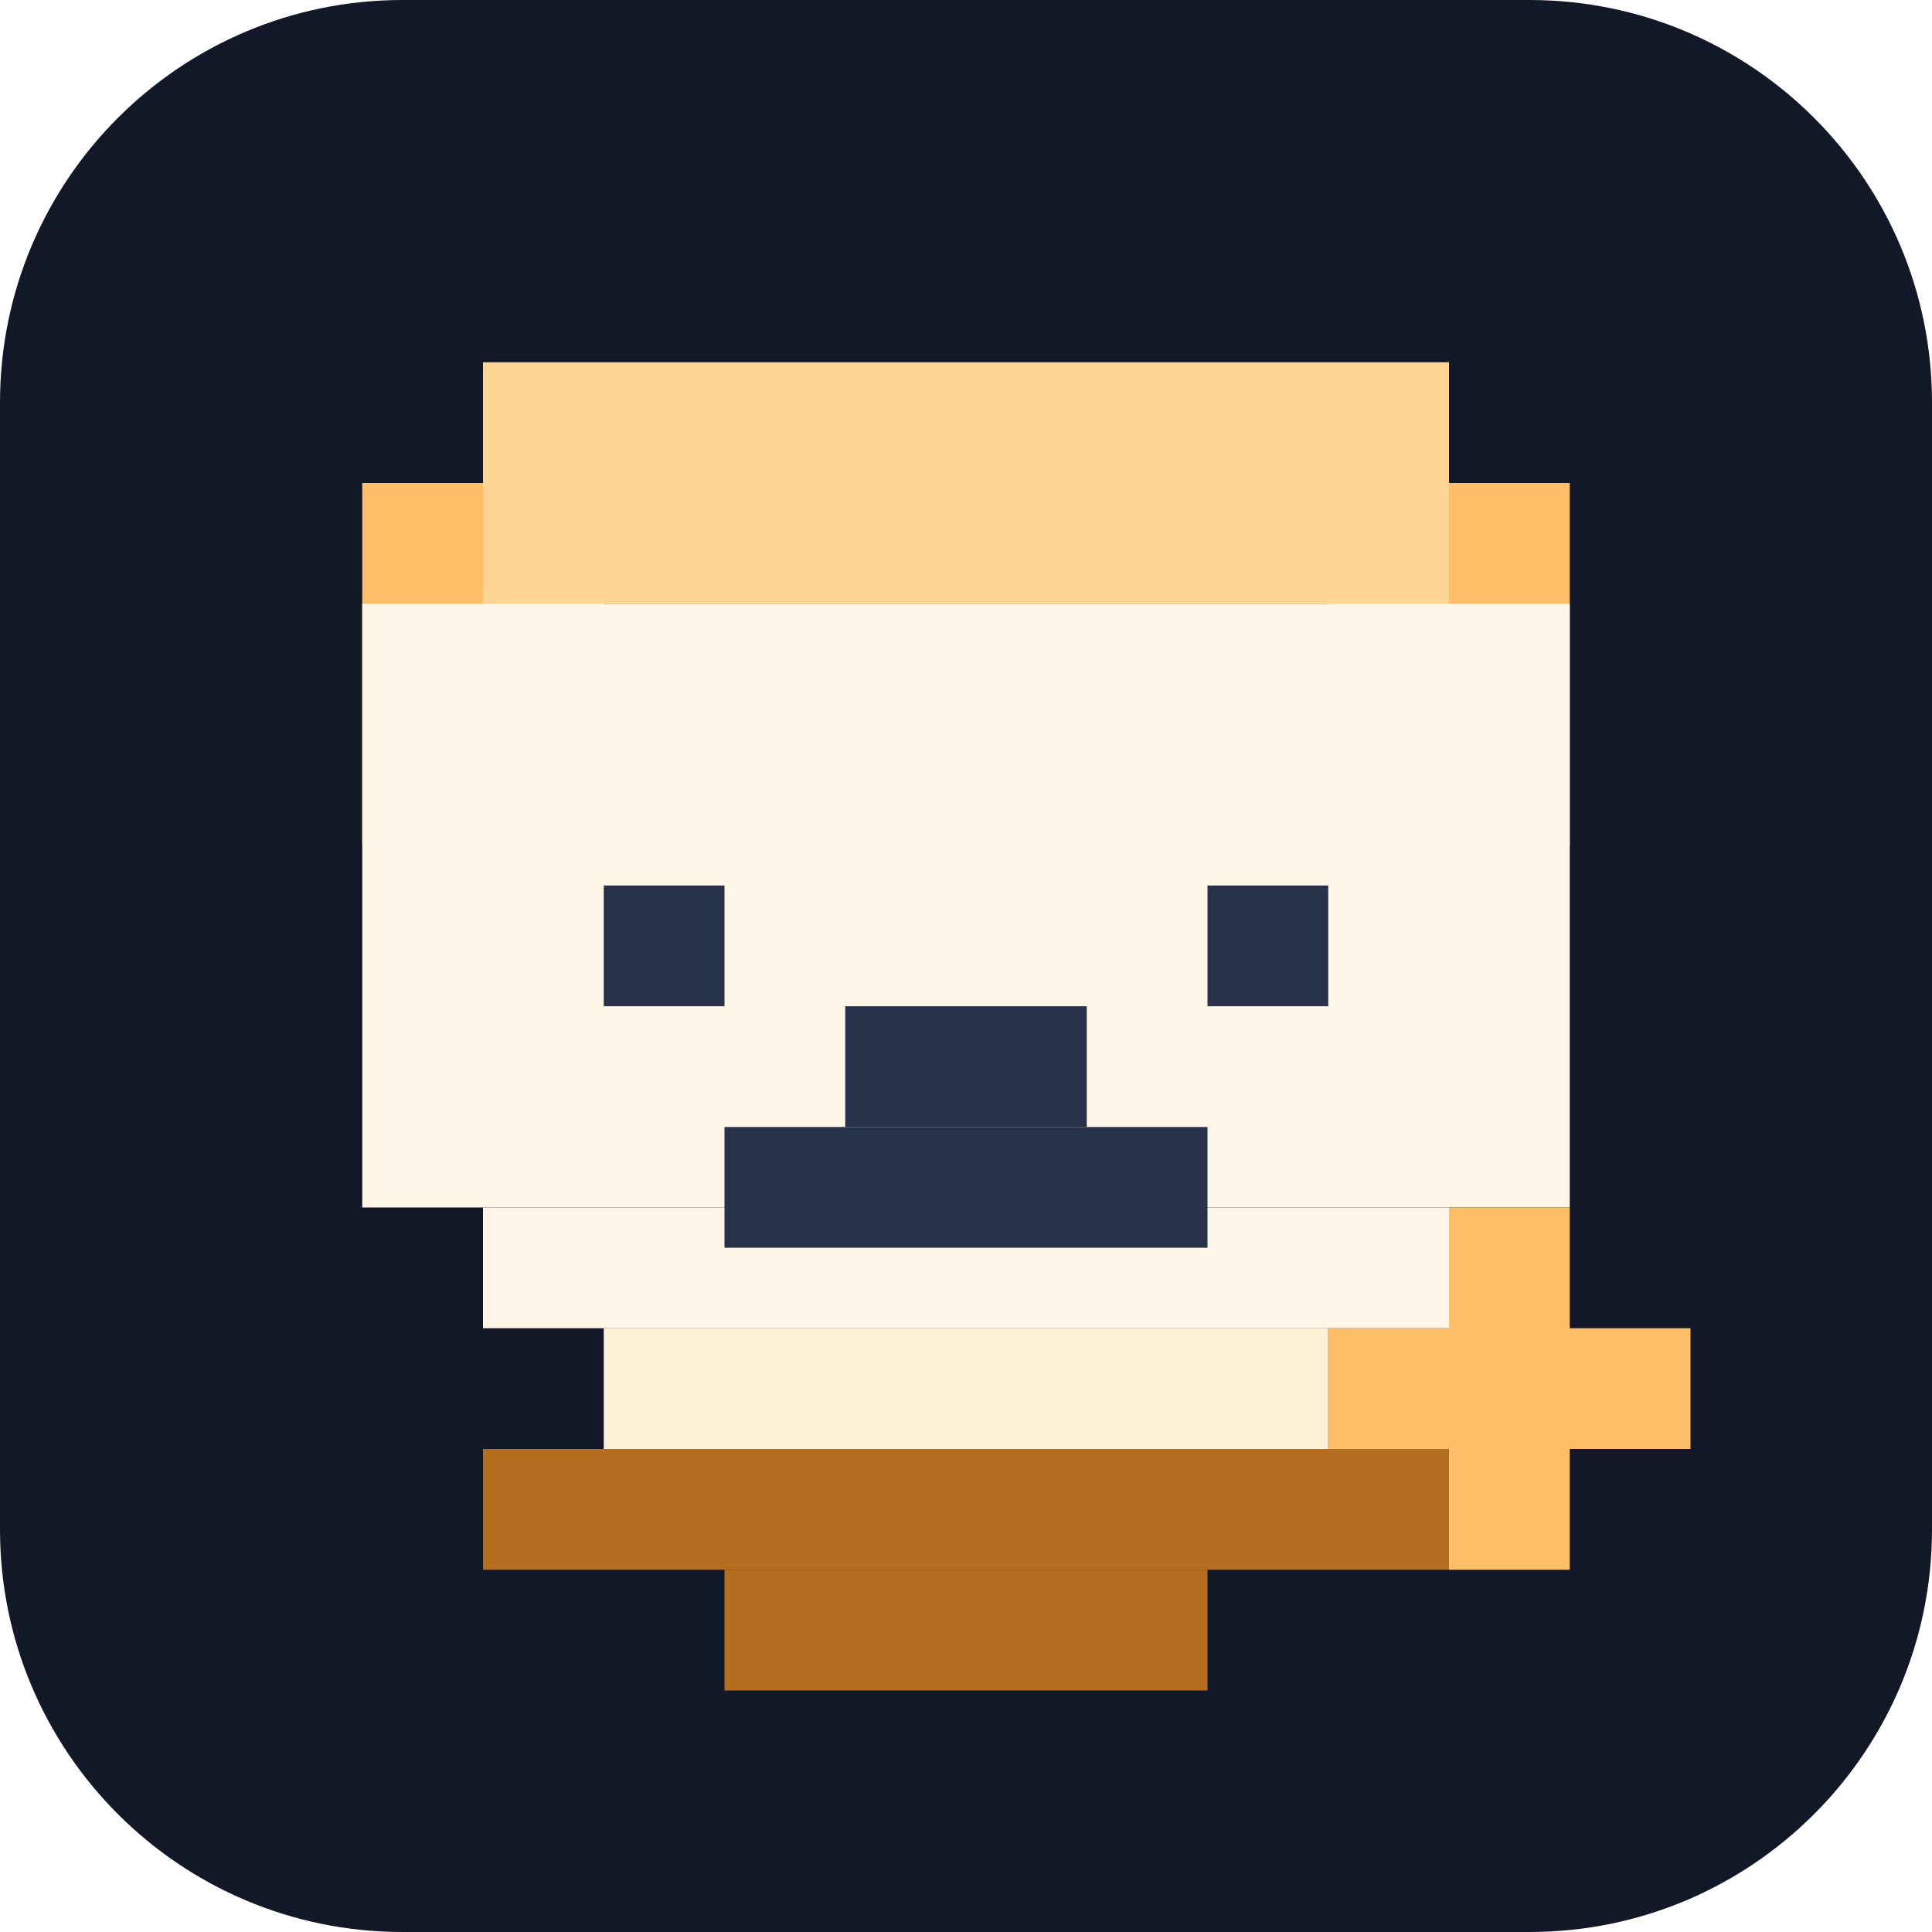
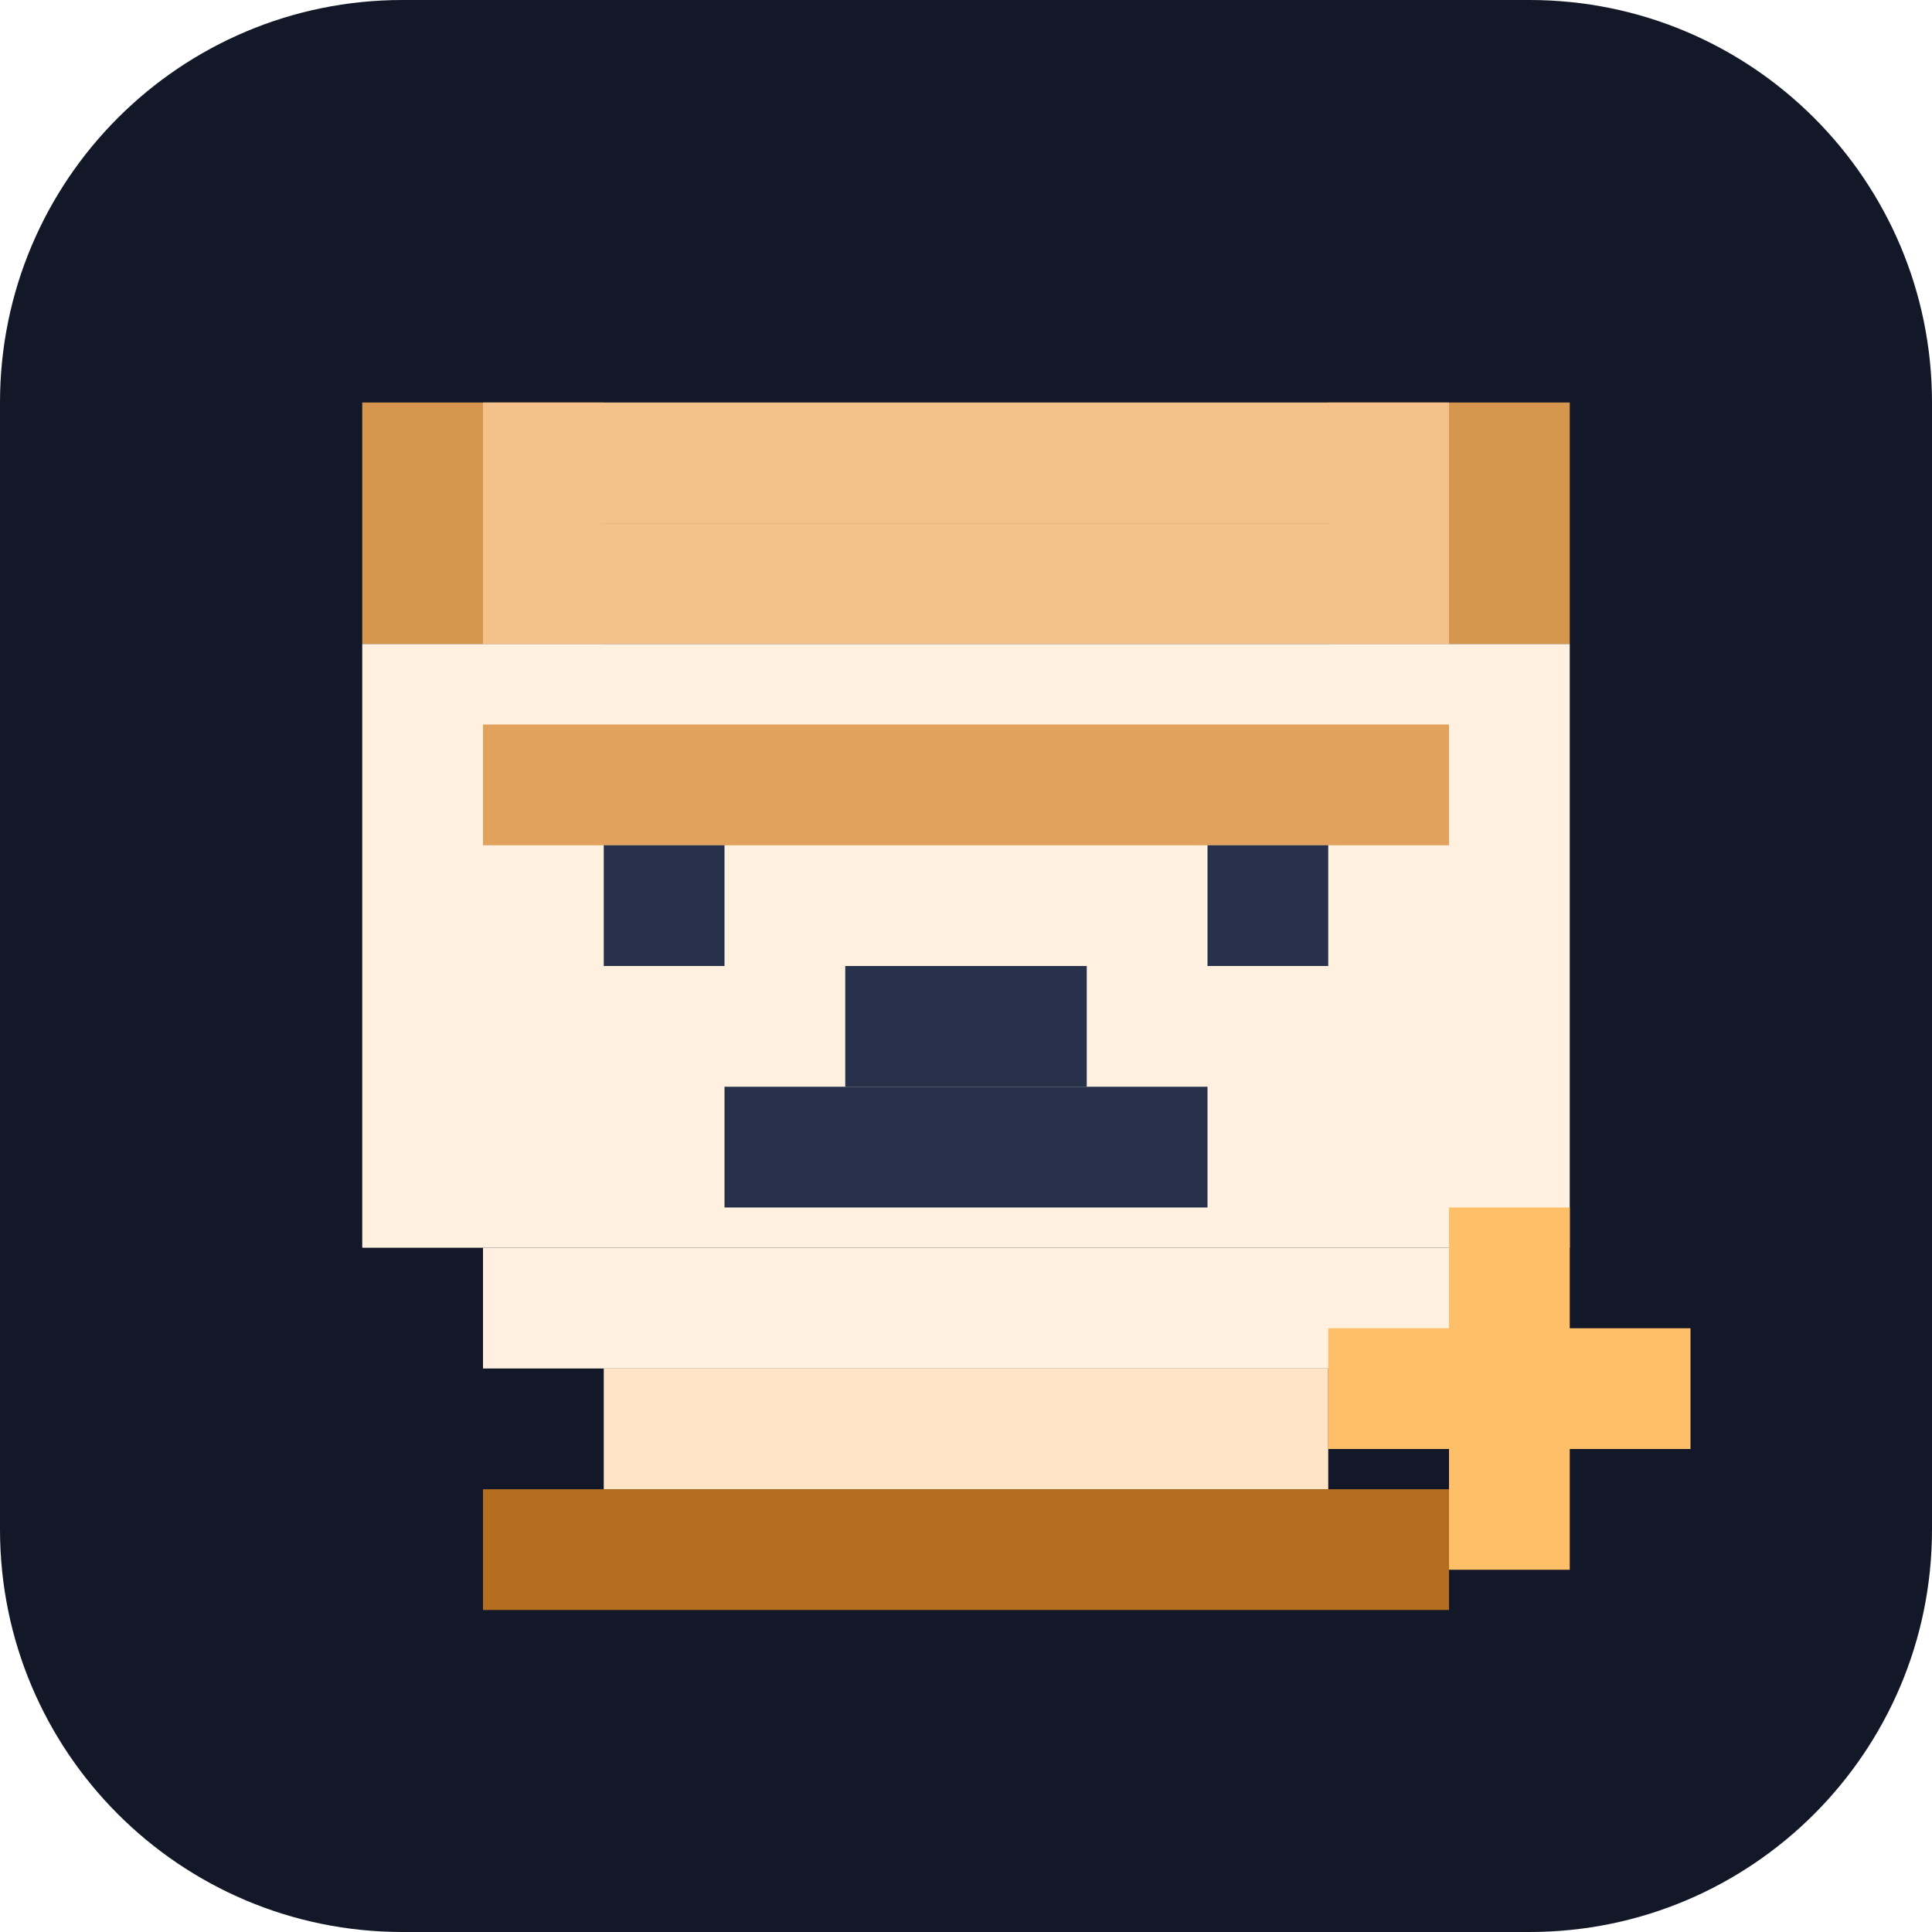
<svg xmlns="http://www.w3.org/2000/svg" width="96" height="96" viewBox="0 0 96 96" fill="none">
  <rect width="96" height="96" rx="20" fill="#121827" />
-   <rect x="18" y="24" width="12" height="18" fill="#FFBF69" />
-   <rect x="66" y="24" width="12" height="18" fill="#FFBF69" />
-   <rect x="24" y="18" width="48" height="6" fill="#FFD595" />
-   <rect x="24" y="24" width="48" height="6" fill="#FFD595" />
-   <rect x="18" y="30" width="60" height="30" fill="#FFF6E8" />
-   <rect x="24" y="60" width="48" height="6" fill="#FFF6E8" />
-   <rect x="30" y="66" width="36" height="6" fill="#FFF0D8" />
-   <rect x="30" y="44" width="6" height="6" fill="#27324A" />
-   <rect x="60" y="44" width="6" height="6" fill="#27324A" />
-   <rect x="42" y="50" width="12" height="6" fill="#27324A" />
-   <rect x="36" y="56" width="24" height="6" fill="#27324A" />
-   <rect x="24" y="72" width="48" height="6" fill="#B56E1F" />
-   <rect x="36" y="78" width="24" height="6" fill="#B56E1F" />
+   <rect x="18" y="20" width="12" height="12" fill="#D7964E" />
+   <rect x="66" y="20" width="12" height="12" fill="#D7964E" />
+   <rect x="24" y="20" width="48" height="6" fill="#F5C18A" />
+   <rect x="24" y="26" width="48" height="6" fill="#F5C18A" />
+   <rect x="18" y="32" width="60" height="30" fill="#FFF0E0" />
+   <rect x="24" y="62" width="48" height="6" fill="#FFF0E0" />
+   <rect x="30" y="68" width="36" height="6" fill="#FFE4C6" />
+   <rect x="24" y="36" width="48" height="6" fill="#E3A15E" />
+   <rect x="30" y="42" width="6" height="6" fill="#27324A" />
+   <rect x="60" y="42" width="6" height="6" fill="#27324A" />
+   <rect x="42" y="48" width="12" height="6" fill="#27324A" />
+   <rect x="36" y="54" width="24" height="6" fill="#27324A" />
+   <rect x="24" y="74" width="48" height="6" fill="#B56E1F" />
  <rect x="72" y="60" width="6" height="18" fill="#FFBF69" />
  <rect x="66" y="66" width="18" height="6" fill="#FFBF69" />
</svg>
